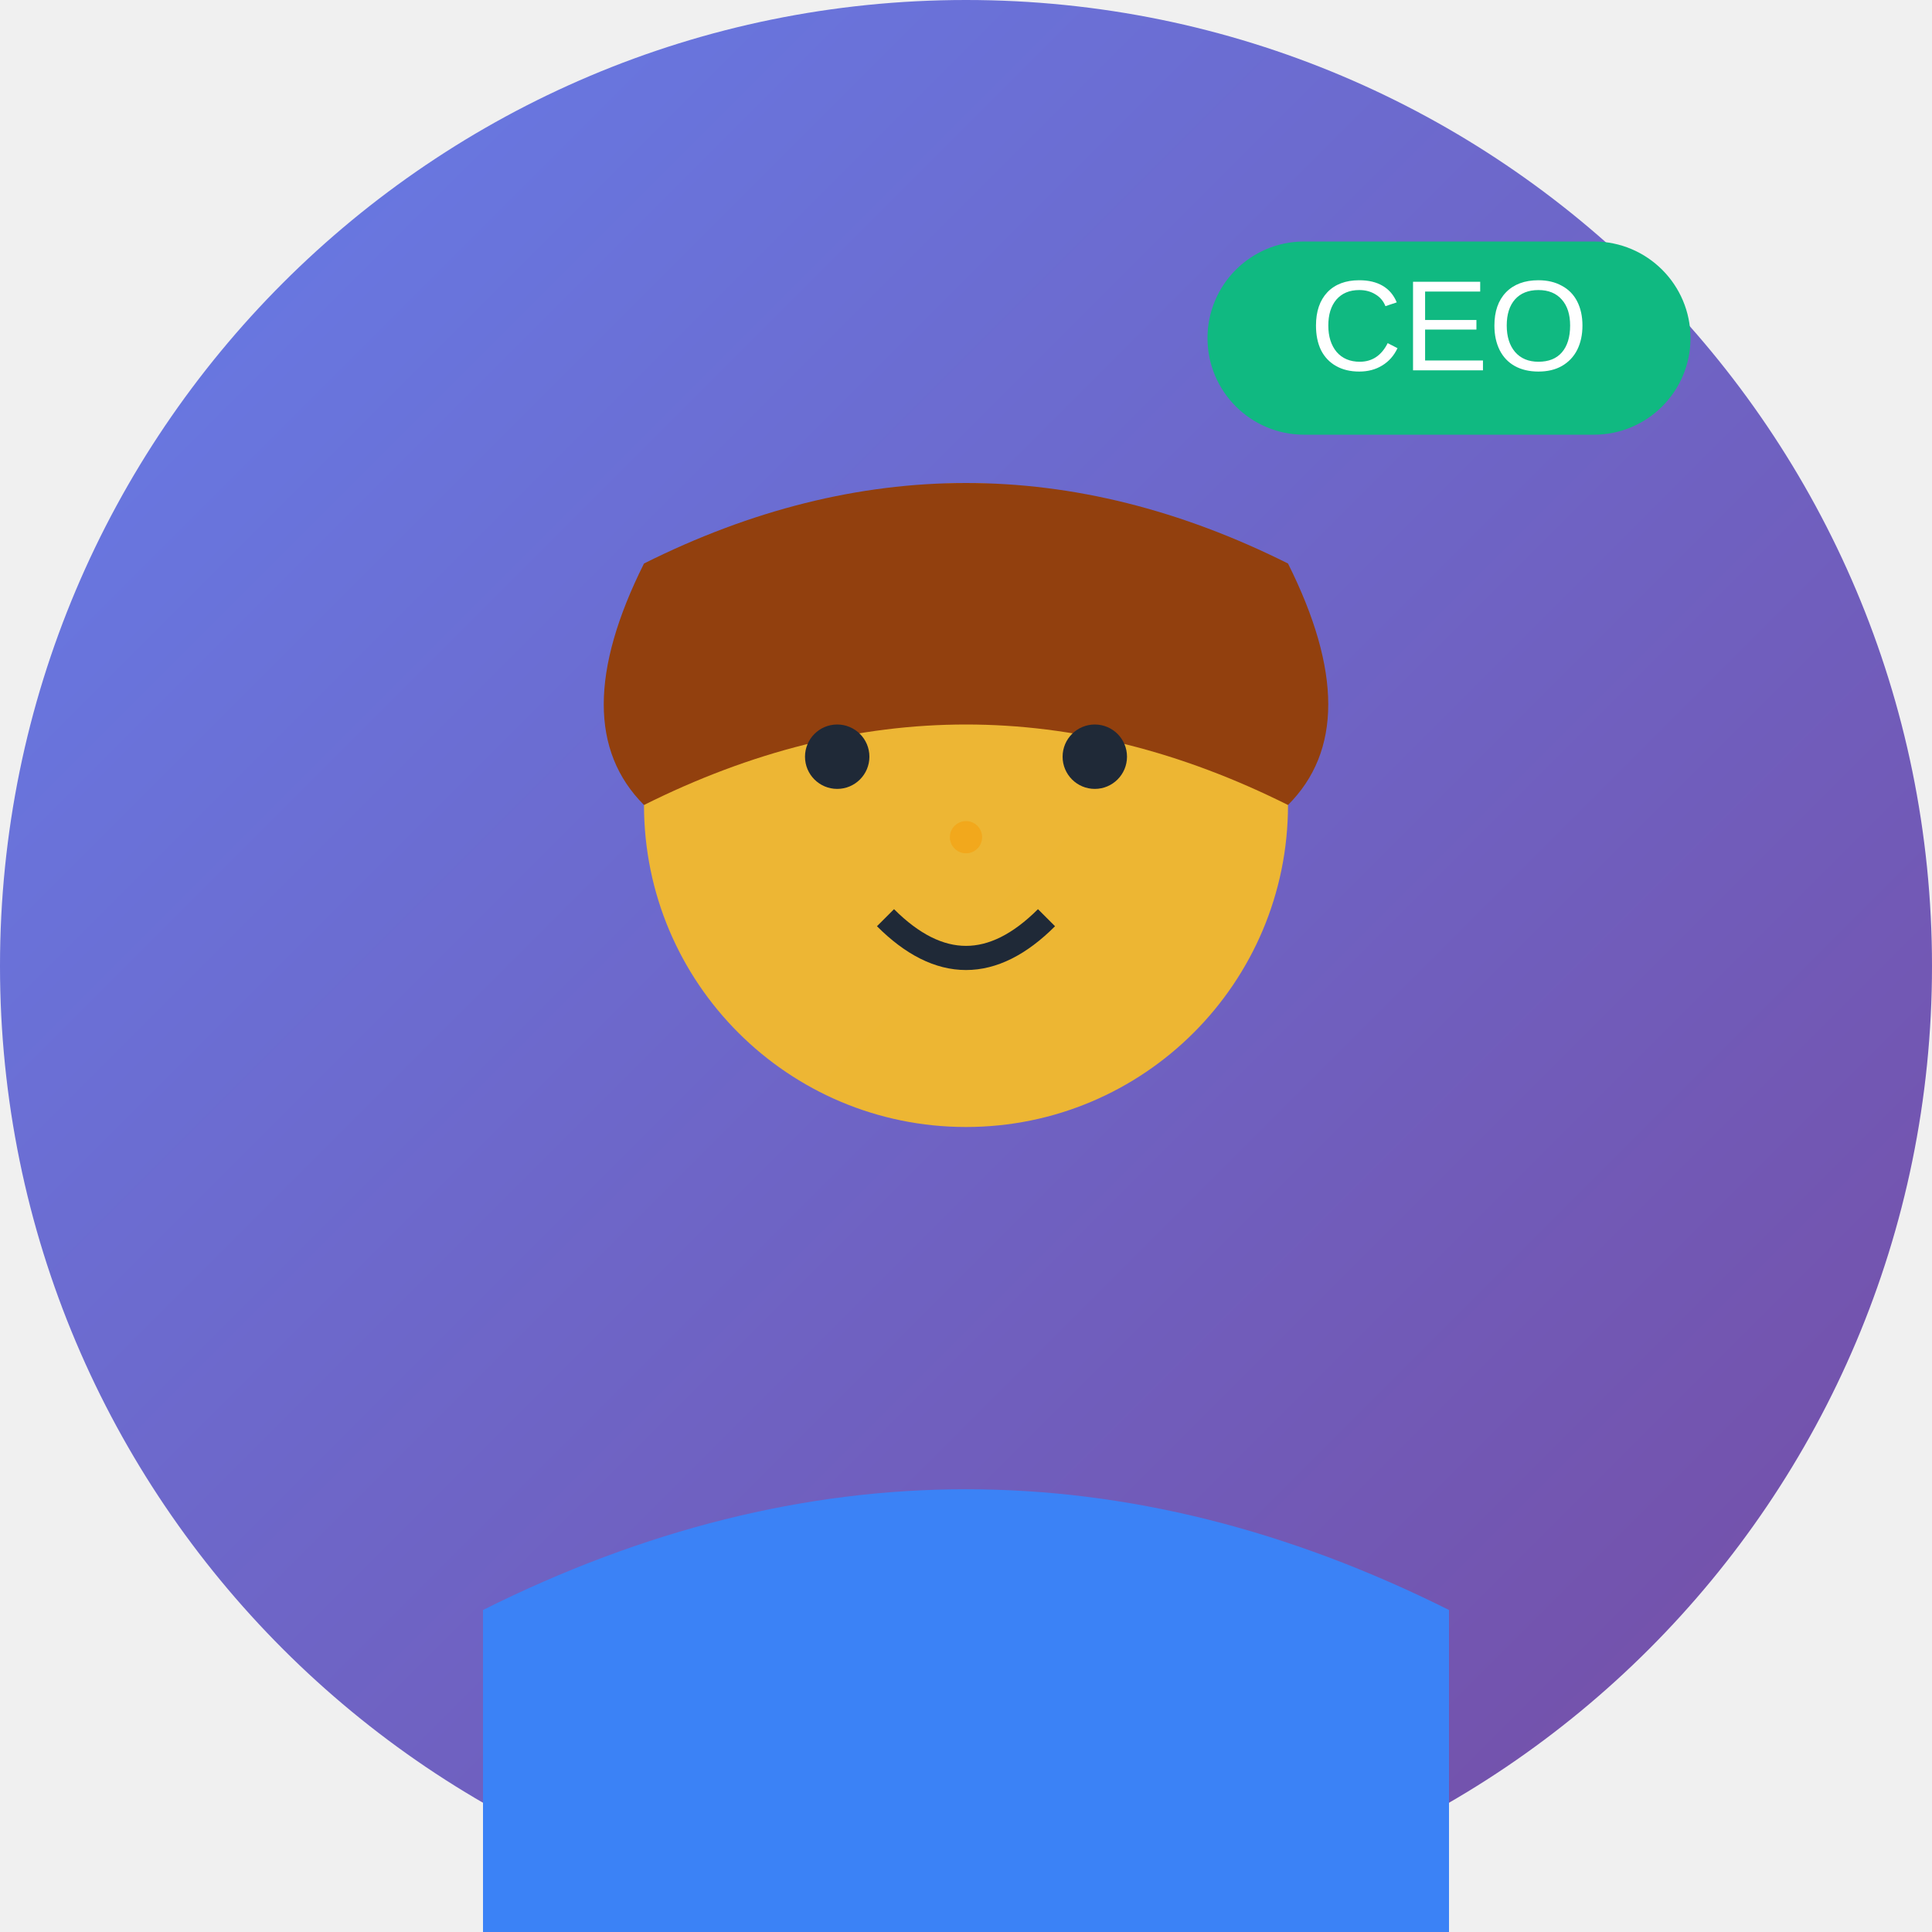
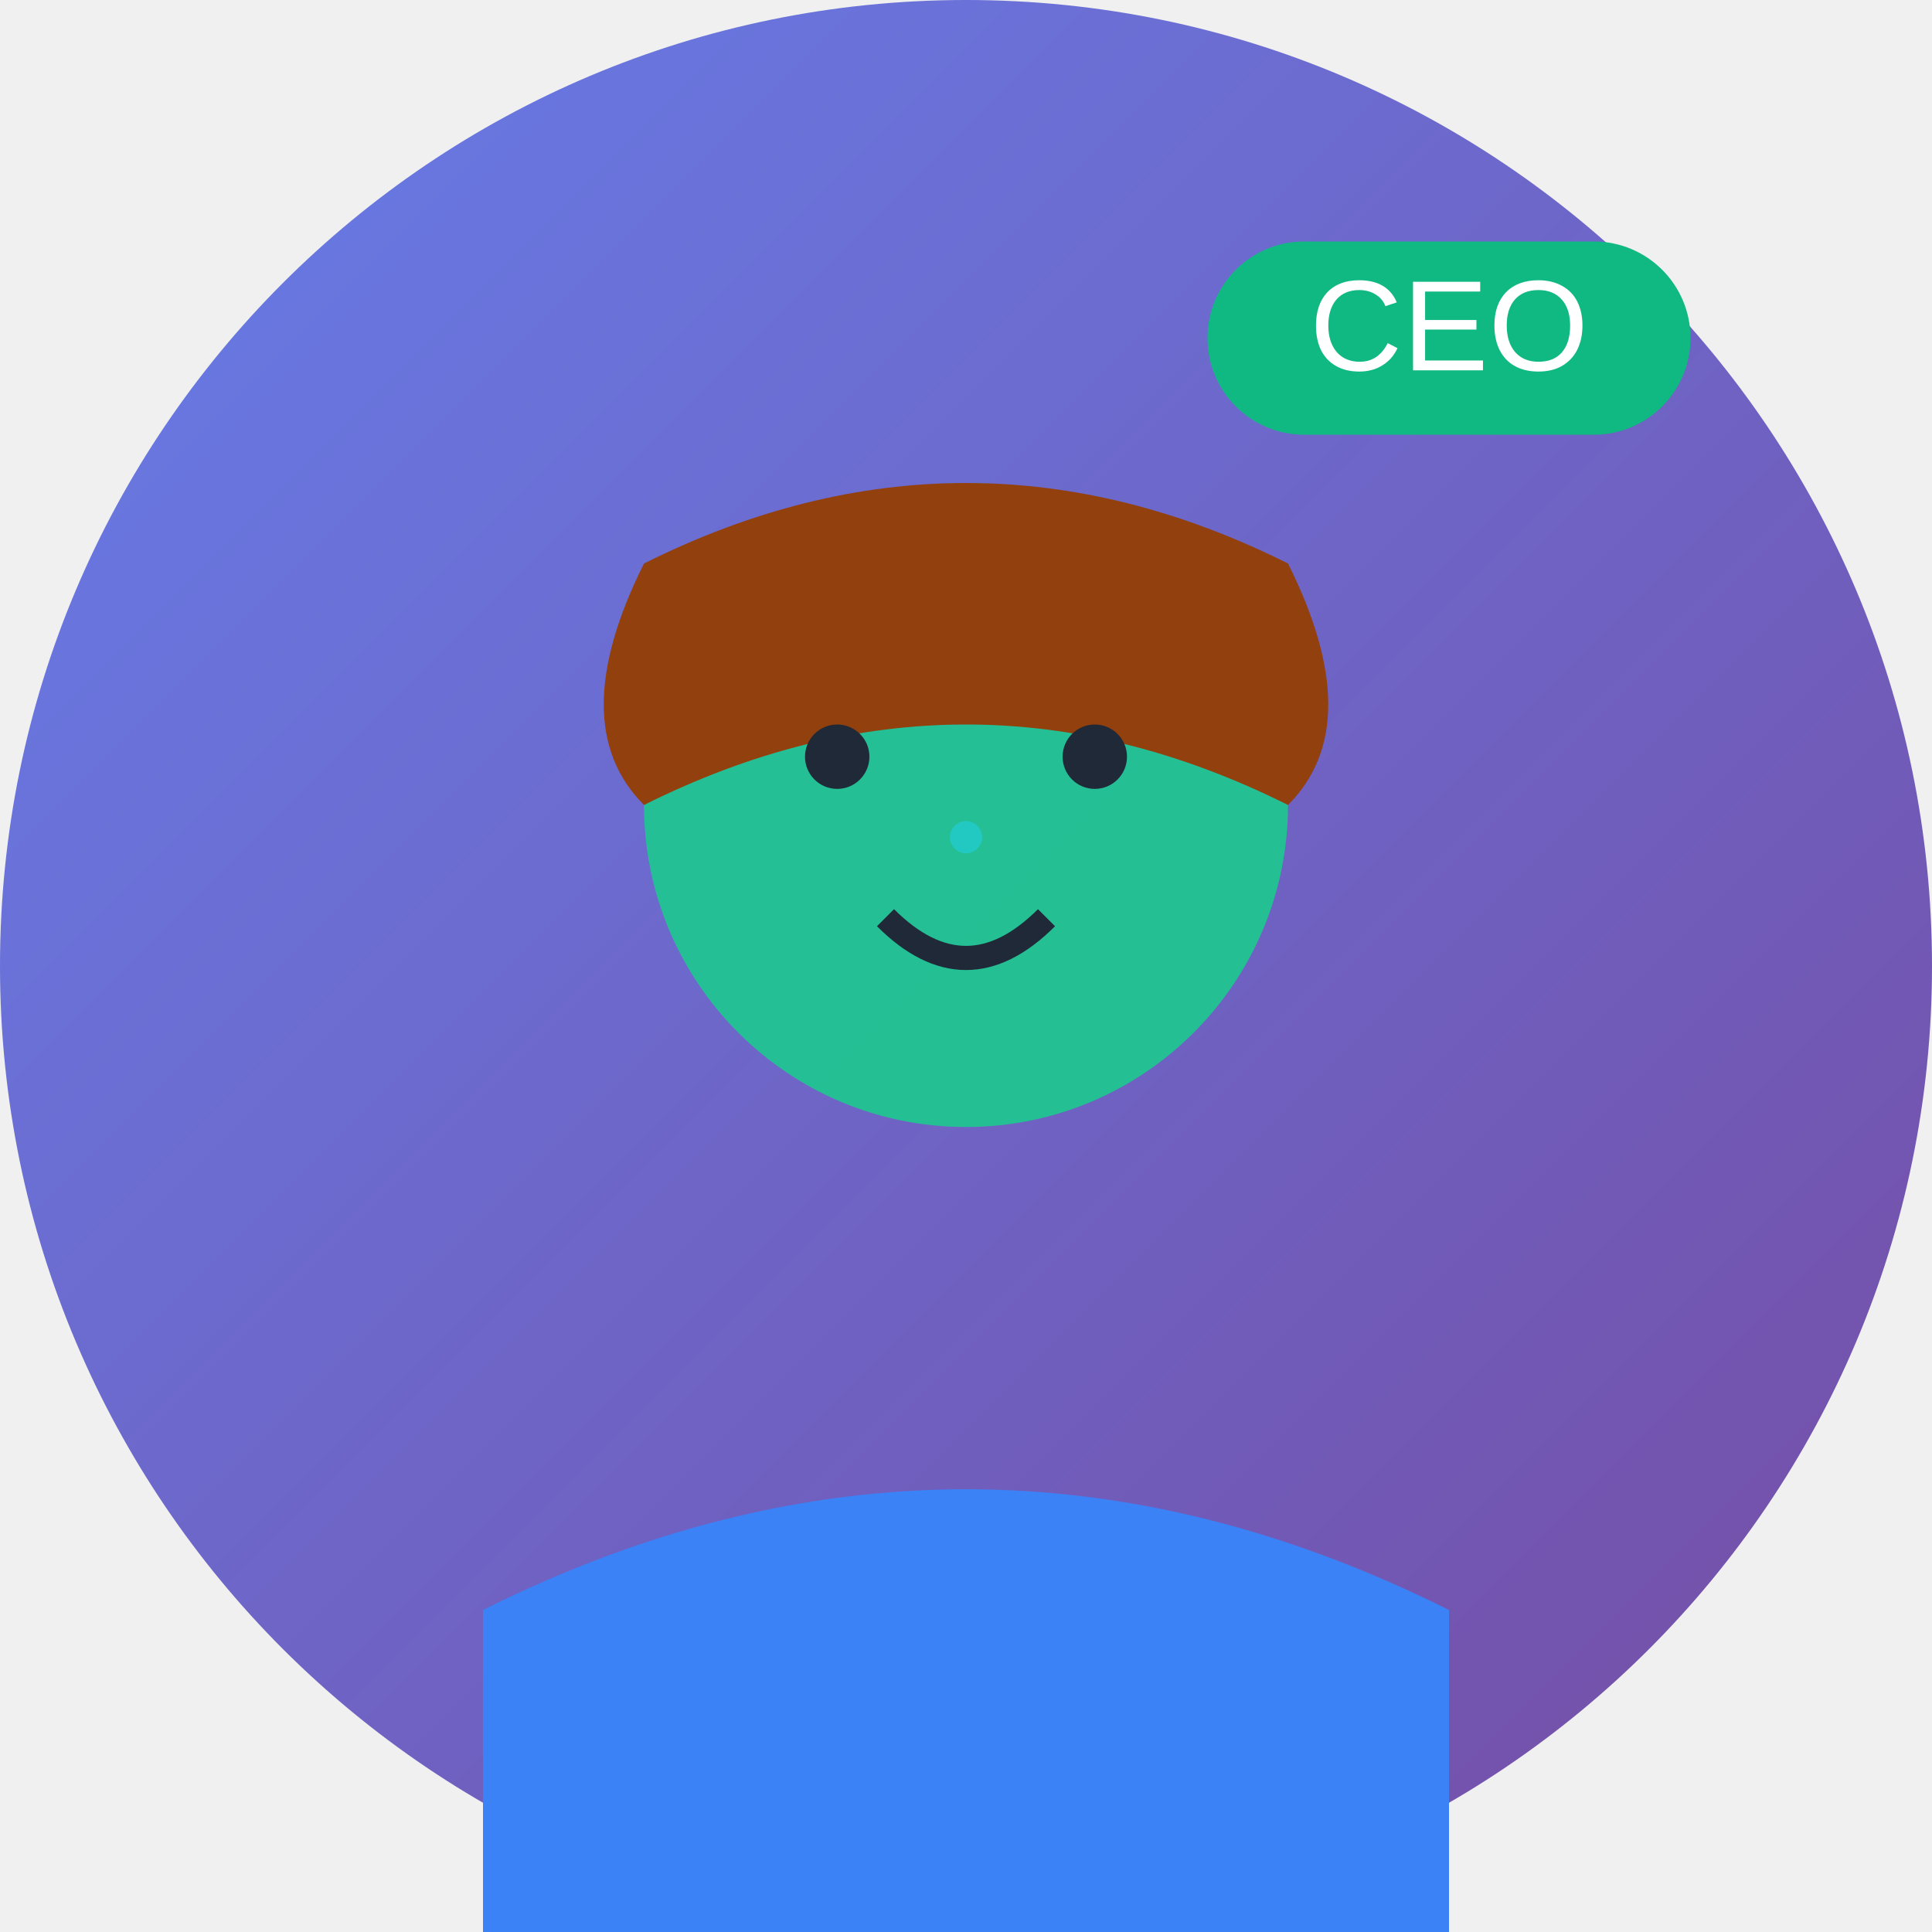
<svg xmlns="http://www.w3.org/2000/svg" width="120" height="120" viewBox="0 0 120 120">
  <defs>
    <linearGradient id="avatar1" x1="0%" y1="0%" x2="100%" y2="100%">
      <stop offset="0%" style="stop-color:#667eea;stop-opacity:1" />
      <stop offset="100%" style="stop-color:#764ba2;stop-opacity:1" />
    </linearGradient>
  </defs>
  <circle cx="60" cy="60" r="60" fill="url(#avatar1)" />
-   <circle cx="60" cy="50" r="20" fill="#fbbf24" opacity="0.9" />
+   <circle cx="60" cy="50" r="20" fill="hsl(160, 75%, 45%)" opacity="0.9" />
  <path d="M40 35 Q60 25 80 35 Q85 45 80 50 Q60 40 40 50 Q35 45 40 35" fill="#92400e" />
  <circle cx="52" cy="47" r="2" fill="#1f2937" />
  <circle cx="68" cy="47" r="2" fill="#1f2937" />
-   <circle cx="60" cy="52" r="1" fill="#f59e0b" opacity="0.6" />
+   <circle cx="60" cy="52" r="1" fill="hsl(185, 75%, 50%)" opacity="0.6" />
  <path d="M55 57 Q60 62 65 57" stroke="#1f2937" stroke-width="1.5" fill="none" />
  <path d="M30 100 Q60 85 90 100 L90 120 L30 120 Z" fill="#3b82f6" />
  <rect x="75" y="15" width="30" height="12" rx="6" fill="#10b981" />
  <text x="90" y="23" font-family="Arial, sans-serif" font-size="8" fill="white" text-anchor="middle">CEO</text>
</svg>
